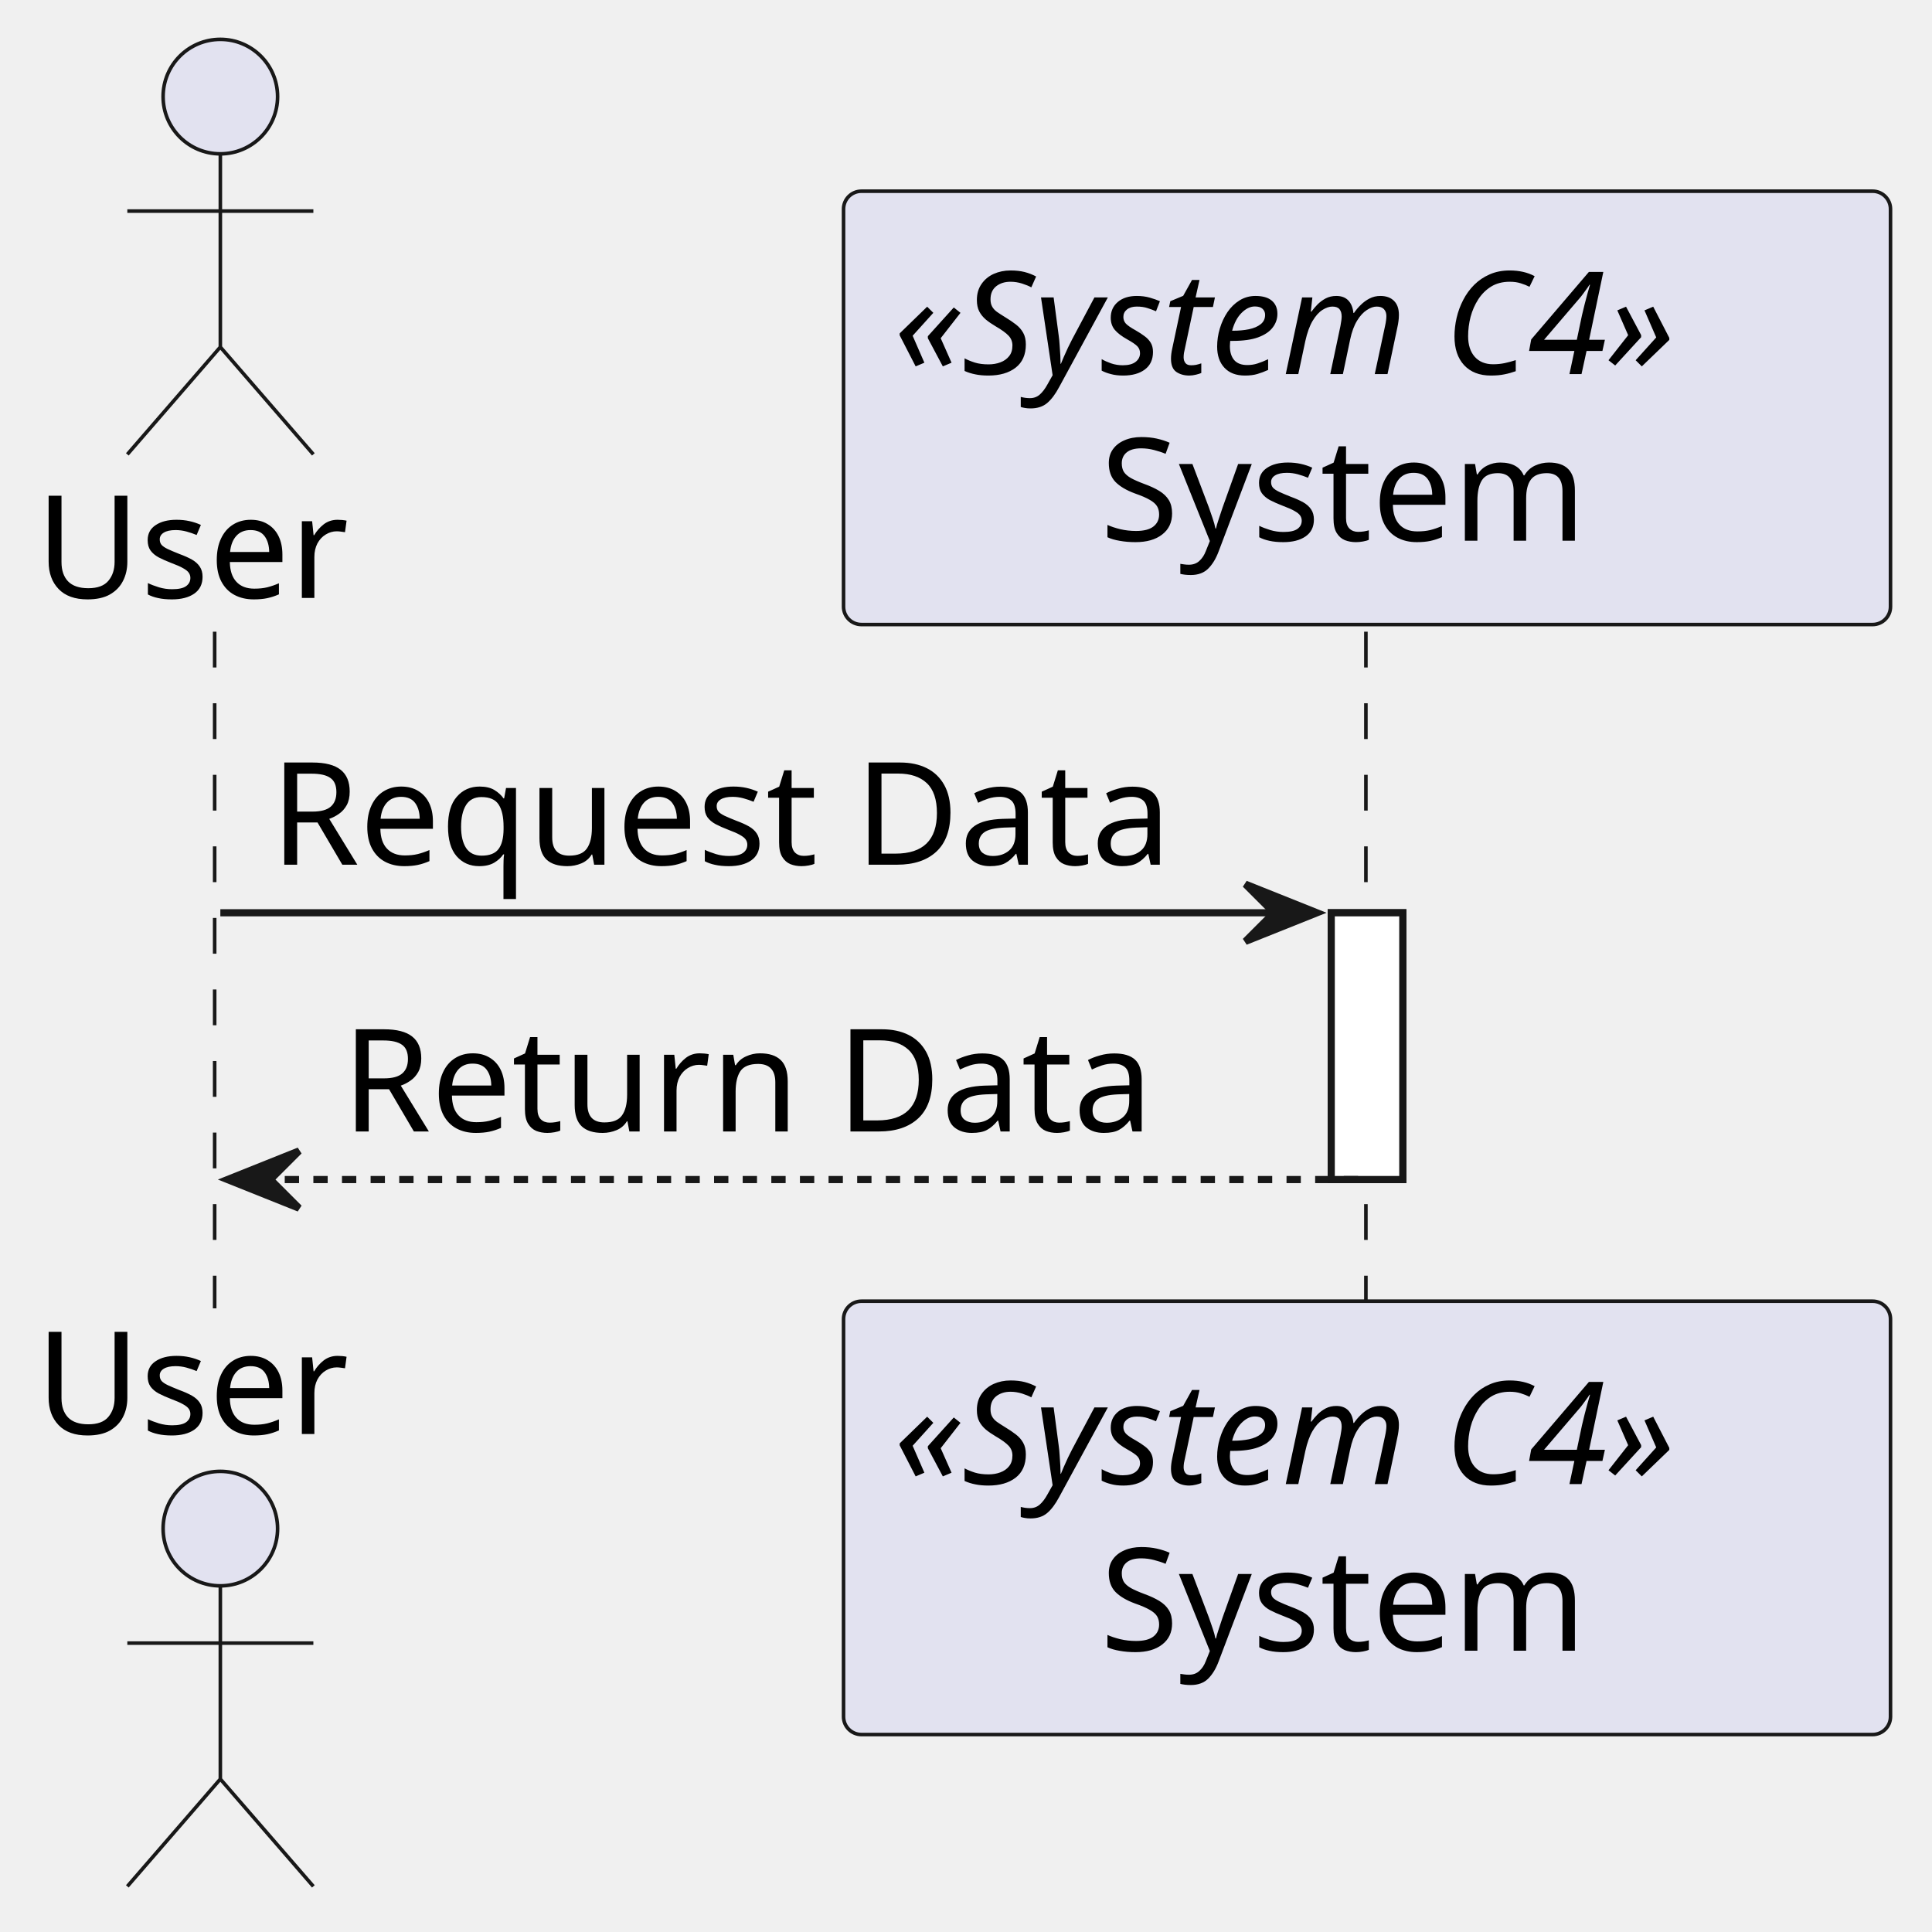
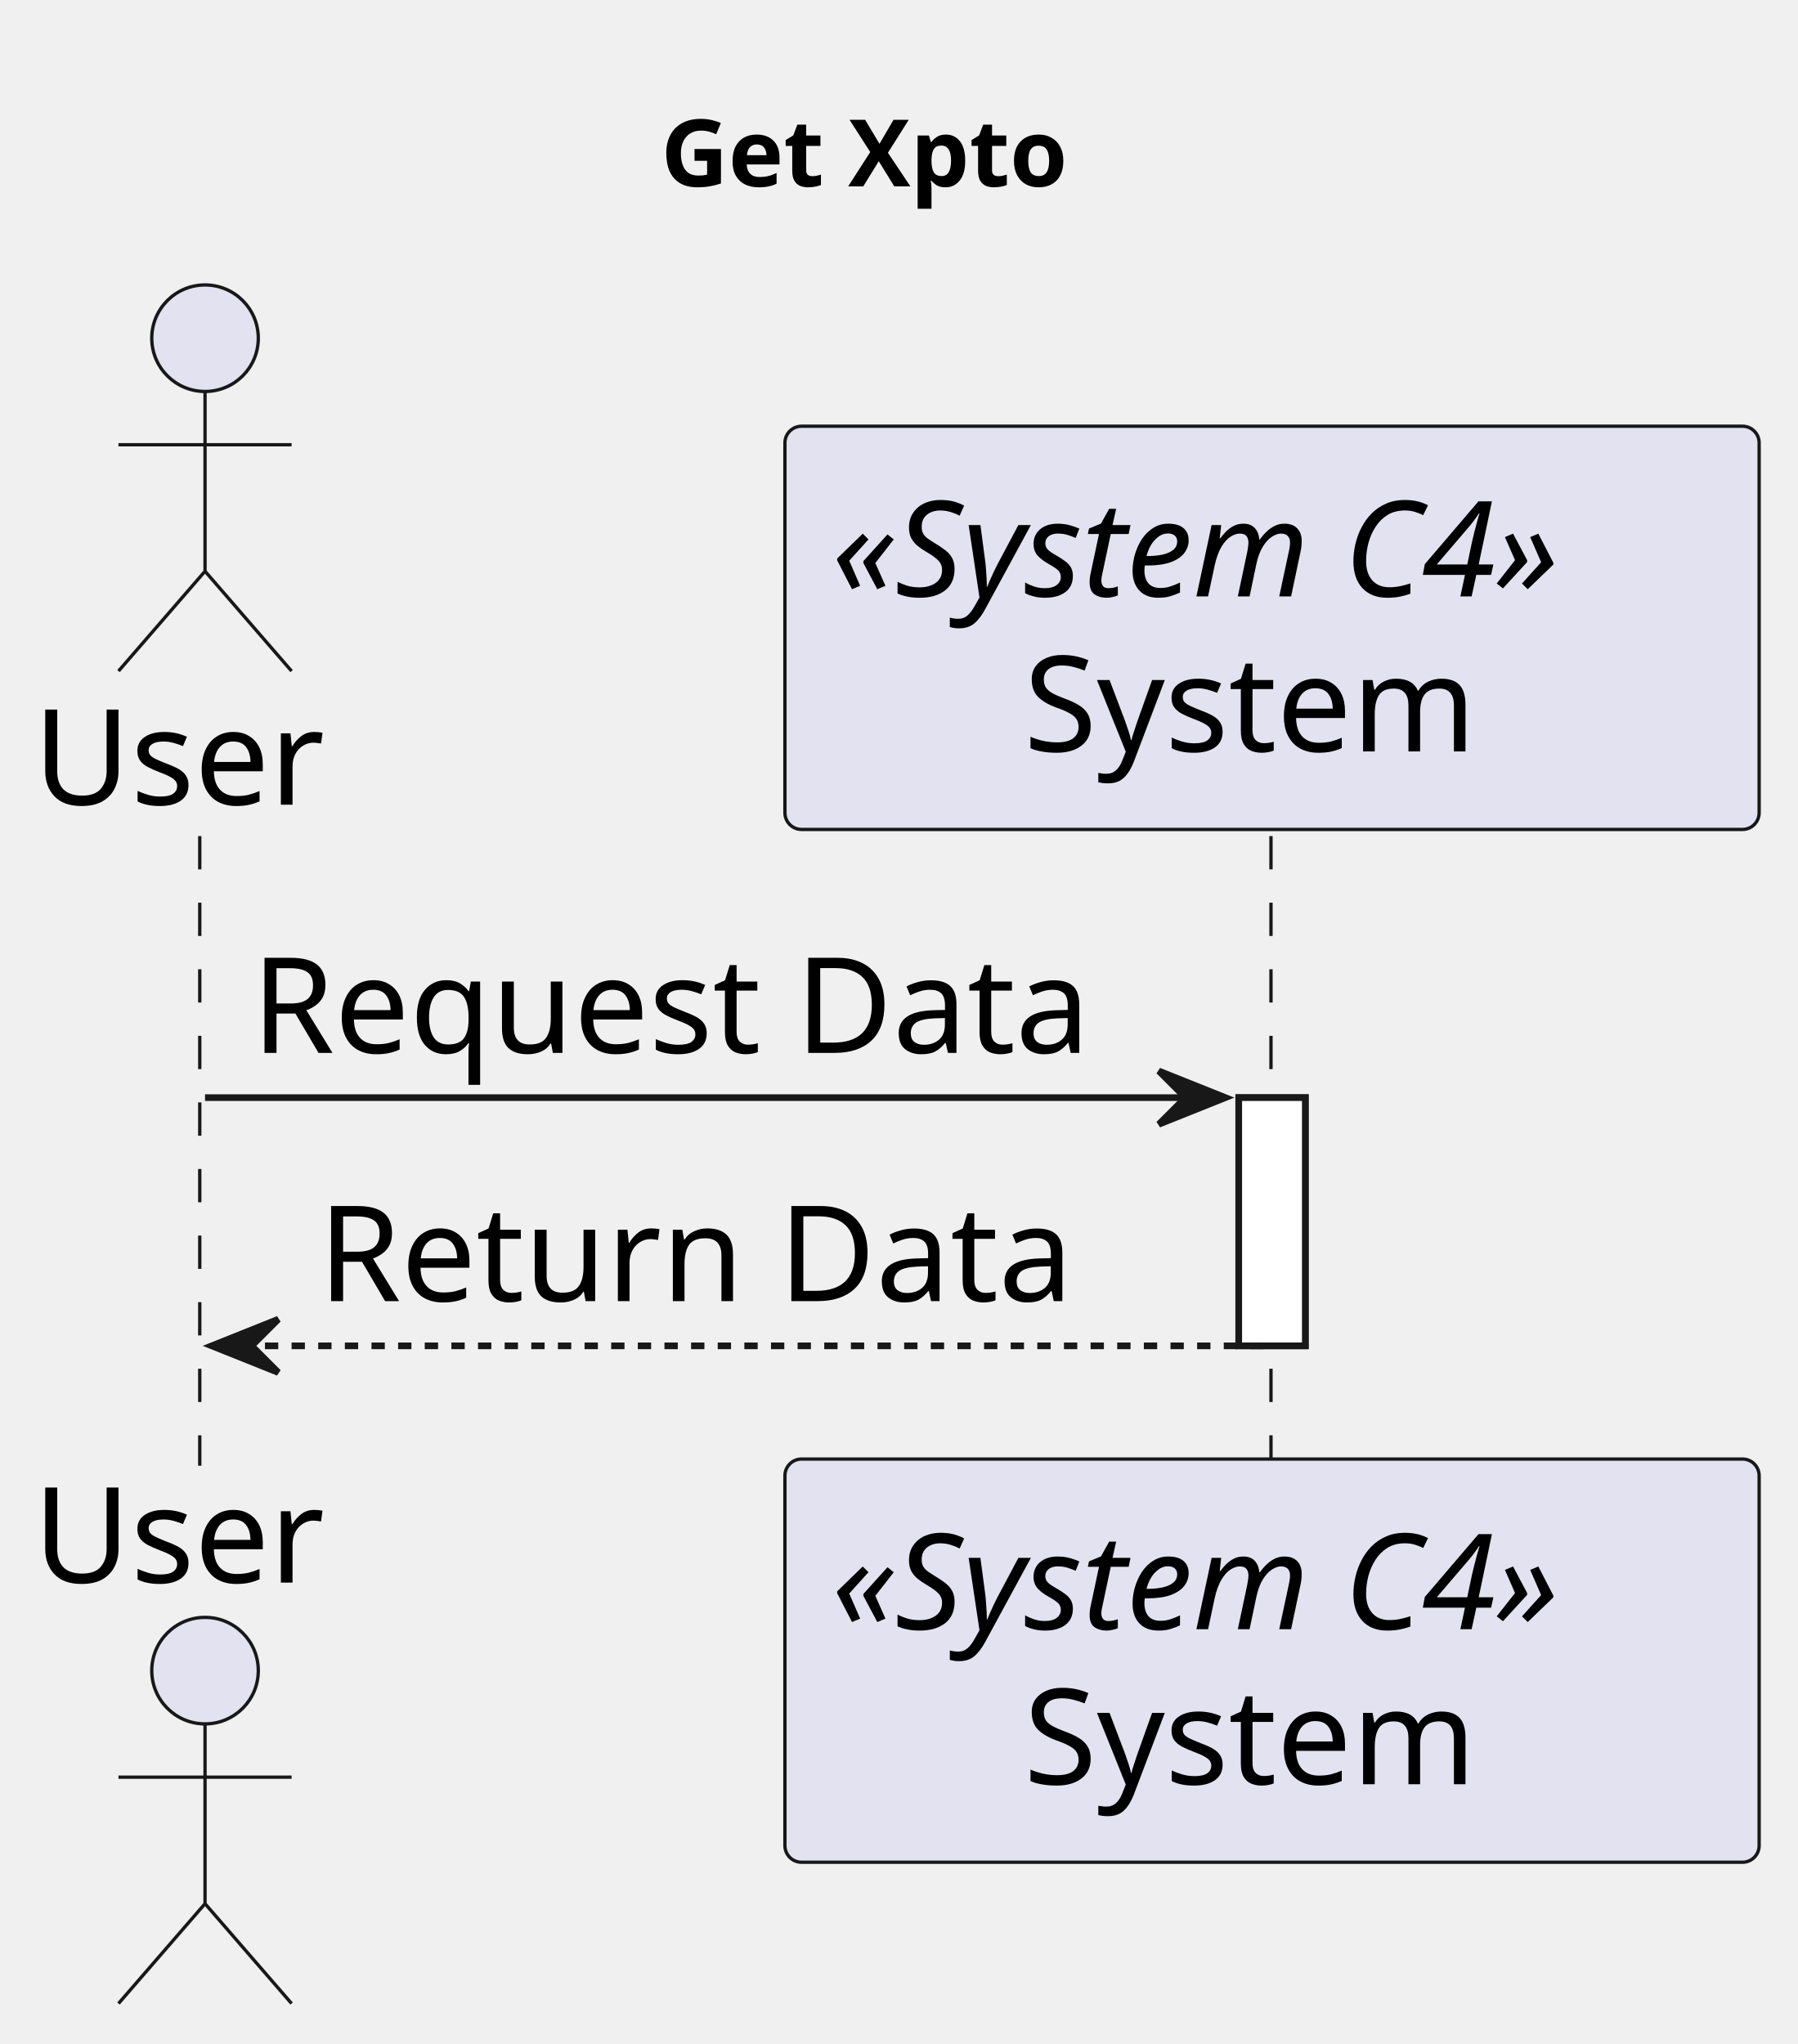
- <svg xmlns="http://www.w3.org/2000/svg" contentStyleType="text/css" data-diagram-type="SEQUENCE" height="270px" preserveAspectRatio="none" style="width:270px;height:270px;background:#FFFFFF;" version="1.1" viewBox="0 0 270 270" width="270px" zoomAndPan="magnify">
+ <svg xmlns="http://www.w3.org/2000/svg" contentStyleType="text/css" data-diagram-type="SEQUENCE" height="307px" preserveAspectRatio="none" style="width:270px;height:307px;background:#FFFFFF;" version="1.1" viewBox="0 0 270 307" width="270px" zoomAndPan="magnify">
  <defs />
  <g>
+     <text fill="#000000" font-family="sans-serif" font-size="14" font-weight="bold" lengthAdjust="spacing" textLength="69.679" x="99.261" y="27.995">Get Xpto</text>
    <g>
-       <rect fill="#FFFFFF" height="37.281" style="stroke:#181818;stroke-width:1;" width="10" x="186.043" y="127.562" />
+       <rect fill="#FFFFFF" height="37.281" style="stroke:#181818;stroke-width:1;" width="10" x="186.043" y="164.859" />
    </g>
    <g>
-       <rect fill="#000000" fill-opacity="0" height="94.562" width="8" x="26.793" y="88.281" />
-       <line style="stroke:#181818;stroke-width:0.5;stroke-dasharray:5.0,5.0;" x1="30" x2="30" y1="88.281" y2="182.844" />
+       <rect fill="#000000" fill-opacity="0" height="94.562" width="8" x="26.793" y="125.578" />
+       <line style="stroke:#181818;stroke-width:0.5;stroke-dasharray:5.0,5.0;" x1="30" x2="30" y1="125.578" y2="220.141" />
    </g>
    <g>
-       <rect fill="#000000" fill-opacity="0" height="94.562" width="8" x="187.043" y="88.281" />
-       <line style="stroke:#181818;stroke-width:0.5;stroke-dasharray:5.0,5.0;" x1="190.886" x2="190.886" y1="88.281" y2="182.844" />
+       <rect fill="#000000" fill-opacity="0" height="94.562" width="8" x="187.043" y="125.578" />
+       <line style="stroke:#181818;stroke-width:0.5;stroke-dasharray:5.0,5.0;" x1="190.886" x2="190.886" y1="125.578" y2="220.141" />
    </g>
    <g class="participant participant-head" data-participant="user">
-       <text fill="#000000" font-family="sans-serif" font-size="20" lengthAdjust="spacing" textLength="45.586" x="5" y="83.564">User</text>
-       <ellipse cx="30.793" cy="13.5" fill="#E2E2F0" rx="8" ry="8" style="stroke:#181818;stroke-width:0.5;" />
-       <path d="M30.793,21.5 L30.793,48.5 M17.793,29.5 L43.793,29.5 M30.793,48.5 L17.793,63.5 M30.793,48.5 L43.793,63.5" fill="none" style="stroke:#181818;stroke-width:0.5;" />
+       <text fill="#000000" font-family="sans-serif" font-size="20" lengthAdjust="spacing" textLength="45.586" x="5" y="120.861">User</text>
+       <ellipse cx="30.793" cy="50.797" fill="#E2E2F0" rx="8" ry="8" style="stroke:#181818;stroke-width:0.5;" />
+       <path d="M30.793,58.797 L30.793,85.797 M17.793,66.797 L43.793,66.797 M30.793,85.797 L17.793,100.797 M30.793,85.797 L43.793,100.797" fill="none" style="stroke:#181818;stroke-width:0.5;" />
    </g>
    <g class="participant participant-tail" data-participant="user">
-       <text fill="#000000" font-family="sans-serif" font-size="20" lengthAdjust="spacing" textLength="45.586" x="5" y="200.408">User</text>
-       <ellipse cx="30.793" cy="213.625" fill="#E2E2F0" rx="8" ry="8" style="stroke:#181818;stroke-width:0.5;" />
-       <path d="M30.793,221.625 L30.793,248.625 M17.793,229.625 L43.793,229.625 M30.793,248.625 L17.793,263.625 M30.793,248.625 L43.793,263.625" fill="none" style="stroke:#181818;stroke-width:0.5;" />
+       <text fill="#000000" font-family="sans-serif" font-size="20" lengthAdjust="spacing" textLength="45.586" x="5" y="237.705">User</text>
+       <ellipse cx="30.793" cy="250.922" fill="#E2E2F0" rx="8" ry="8" style="stroke:#181818;stroke-width:0.5;" />
+       <path d="M30.793,258.922 L30.793,285.922 M17.793,266.922 L43.793,266.922 M30.793,285.922 L17.793,300.922 M30.793,285.922 L43.793,300.922" fill="none" style="stroke:#181818;stroke-width:0.5;" />
    </g>
    <g class="participant participant-head" data-participant="System">
-       <rect fill="#E2E2F0" height="60.562" rx="2.5" ry="2.5" style="stroke:#181818;stroke-width:0.5;" width="146.315" x="117.886" y="26.719" />
-       <text fill="#000000" font-family="sans-serif" font-size="20" font-style="italic" lengthAdjust="spacing" textLength="132.315" x="124.886" y="52.283">«System C4»</text>
-       <text fill="#000000" font-family="sans-serif" font-size="20" lengthAdjust="spacing" textLength="74.58" x="153.753" y="75.564">System</text>
+       <rect fill="#E2E2F0" height="60.562" rx="2.5" ry="2.5" style="stroke:#181818;stroke-width:0.5;" width="146.315" x="117.886" y="64.016" />
+       <text fill="#000000" font-family="sans-serif" font-size="20" font-style="italic" lengthAdjust="spacing" textLength="132.315" x="124.886" y="89.58">«System C4»</text>
+       <text fill="#000000" font-family="sans-serif" font-size="20" lengthAdjust="spacing" textLength="74.58" x="153.753" y="112.861">System</text>
    </g>
    <g class="participant participant-tail" data-participant="System">
-       <rect fill="#E2E2F0" height="60.562" rx="2.5" ry="2.5" style="stroke:#181818;stroke-width:0.5;" width="146.315" x="117.886" y="181.844" />
-       <text fill="#000000" font-family="sans-serif" font-size="20" font-style="italic" lengthAdjust="spacing" textLength="132.315" x="124.886" y="207.408">«System C4»</text>
-       <text fill="#000000" font-family="sans-serif" font-size="20" lengthAdjust="spacing" textLength="74.58" x="153.753" y="230.69">System</text>
+       <rect fill="#E2E2F0" height="60.562" rx="2.5" ry="2.5" style="stroke:#181818;stroke-width:0.5;" width="146.315" x="117.886" y="219.141" />
+       <text fill="#000000" font-family="sans-serif" font-size="20" font-style="italic" lengthAdjust="spacing" textLength="132.315" x="124.886" y="244.705">«System C4»</text>
+       <text fill="#000000" font-family="sans-serif" font-size="20" lengthAdjust="spacing" textLength="74.58" x="153.753" y="267.986">System</text>
    </g>
    <g>
-       <rect fill="#FFFFFF" height="37.281" style="stroke:#181818;stroke-width:1;" width="10" x="186.043" y="127.562" />
+       <rect fill="#FFFFFF" height="37.281" style="stroke:#181818;stroke-width:1;" width="10" x="186.043" y="164.859" />
    </g>
    <g class="message" data-participant-1="user" data-participant-2="System">
-       <polygon fill="#181818" points="174.043,123.562,184.043,127.562,174.043,131.562,178.043,127.562" style="stroke:#181818;stroke-width:1;" />
-       <line style="stroke:#181818;stroke-width:1;" x1="30.793" x2="180.043" y1="127.562" y2="127.562" />
-       <text fill="#000000" font-family="sans-serif" font-size="20" lengthAdjust="spacing" textLength="136.25" x="37.793" y="120.846">Request Data</text>
+       <polygon fill="#181818" points="174.043,160.859,184.043,164.859,174.043,168.859,178.043,164.859" style="stroke:#181818;stroke-width:1;" />
+       <line style="stroke:#181818;stroke-width:1;" x1="30.793" x2="180.043" y1="164.859" y2="164.859" />
+       <text fill="#000000" font-family="sans-serif" font-size="20" lengthAdjust="spacing" textLength="136.25" x="37.793" y="158.143">Request Data</text>
    </g>
    <g class="message" data-participant-1="System" data-participant-2="user">
-       <polygon fill="#181818" points="41.793,160.844,31.793,164.844,41.793,168.844,37.793,164.844" style="stroke:#181818;stroke-width:1;" />
-       <line style="stroke:#181818;stroke-width:1;stroke-dasharray:2.0,2.0;" x1="35.793" x2="190.043" y1="164.844" y2="164.844" />
-       <text fill="#000000" font-family="sans-serif" font-size="20" lengthAdjust="spacing" textLength="121.728" x="47.793" y="158.127">Return Data</text>
+       <polygon fill="#181818" points="41.793,198.141,31.793,202.141,41.793,206.141,37.793,202.141" style="stroke:#181818;stroke-width:1;" />
+       <line style="stroke:#181818;stroke-width:1;stroke-dasharray:2.0,2.0;" x1="35.793" x2="190.043" y1="202.141" y2="202.141" />
+       <text fill="#000000" font-family="sans-serif" font-size="20" lengthAdjust="spacing" textLength="121.728" x="47.793" y="195.424">Return Data</text>
    </g>
  </g>
</svg>
